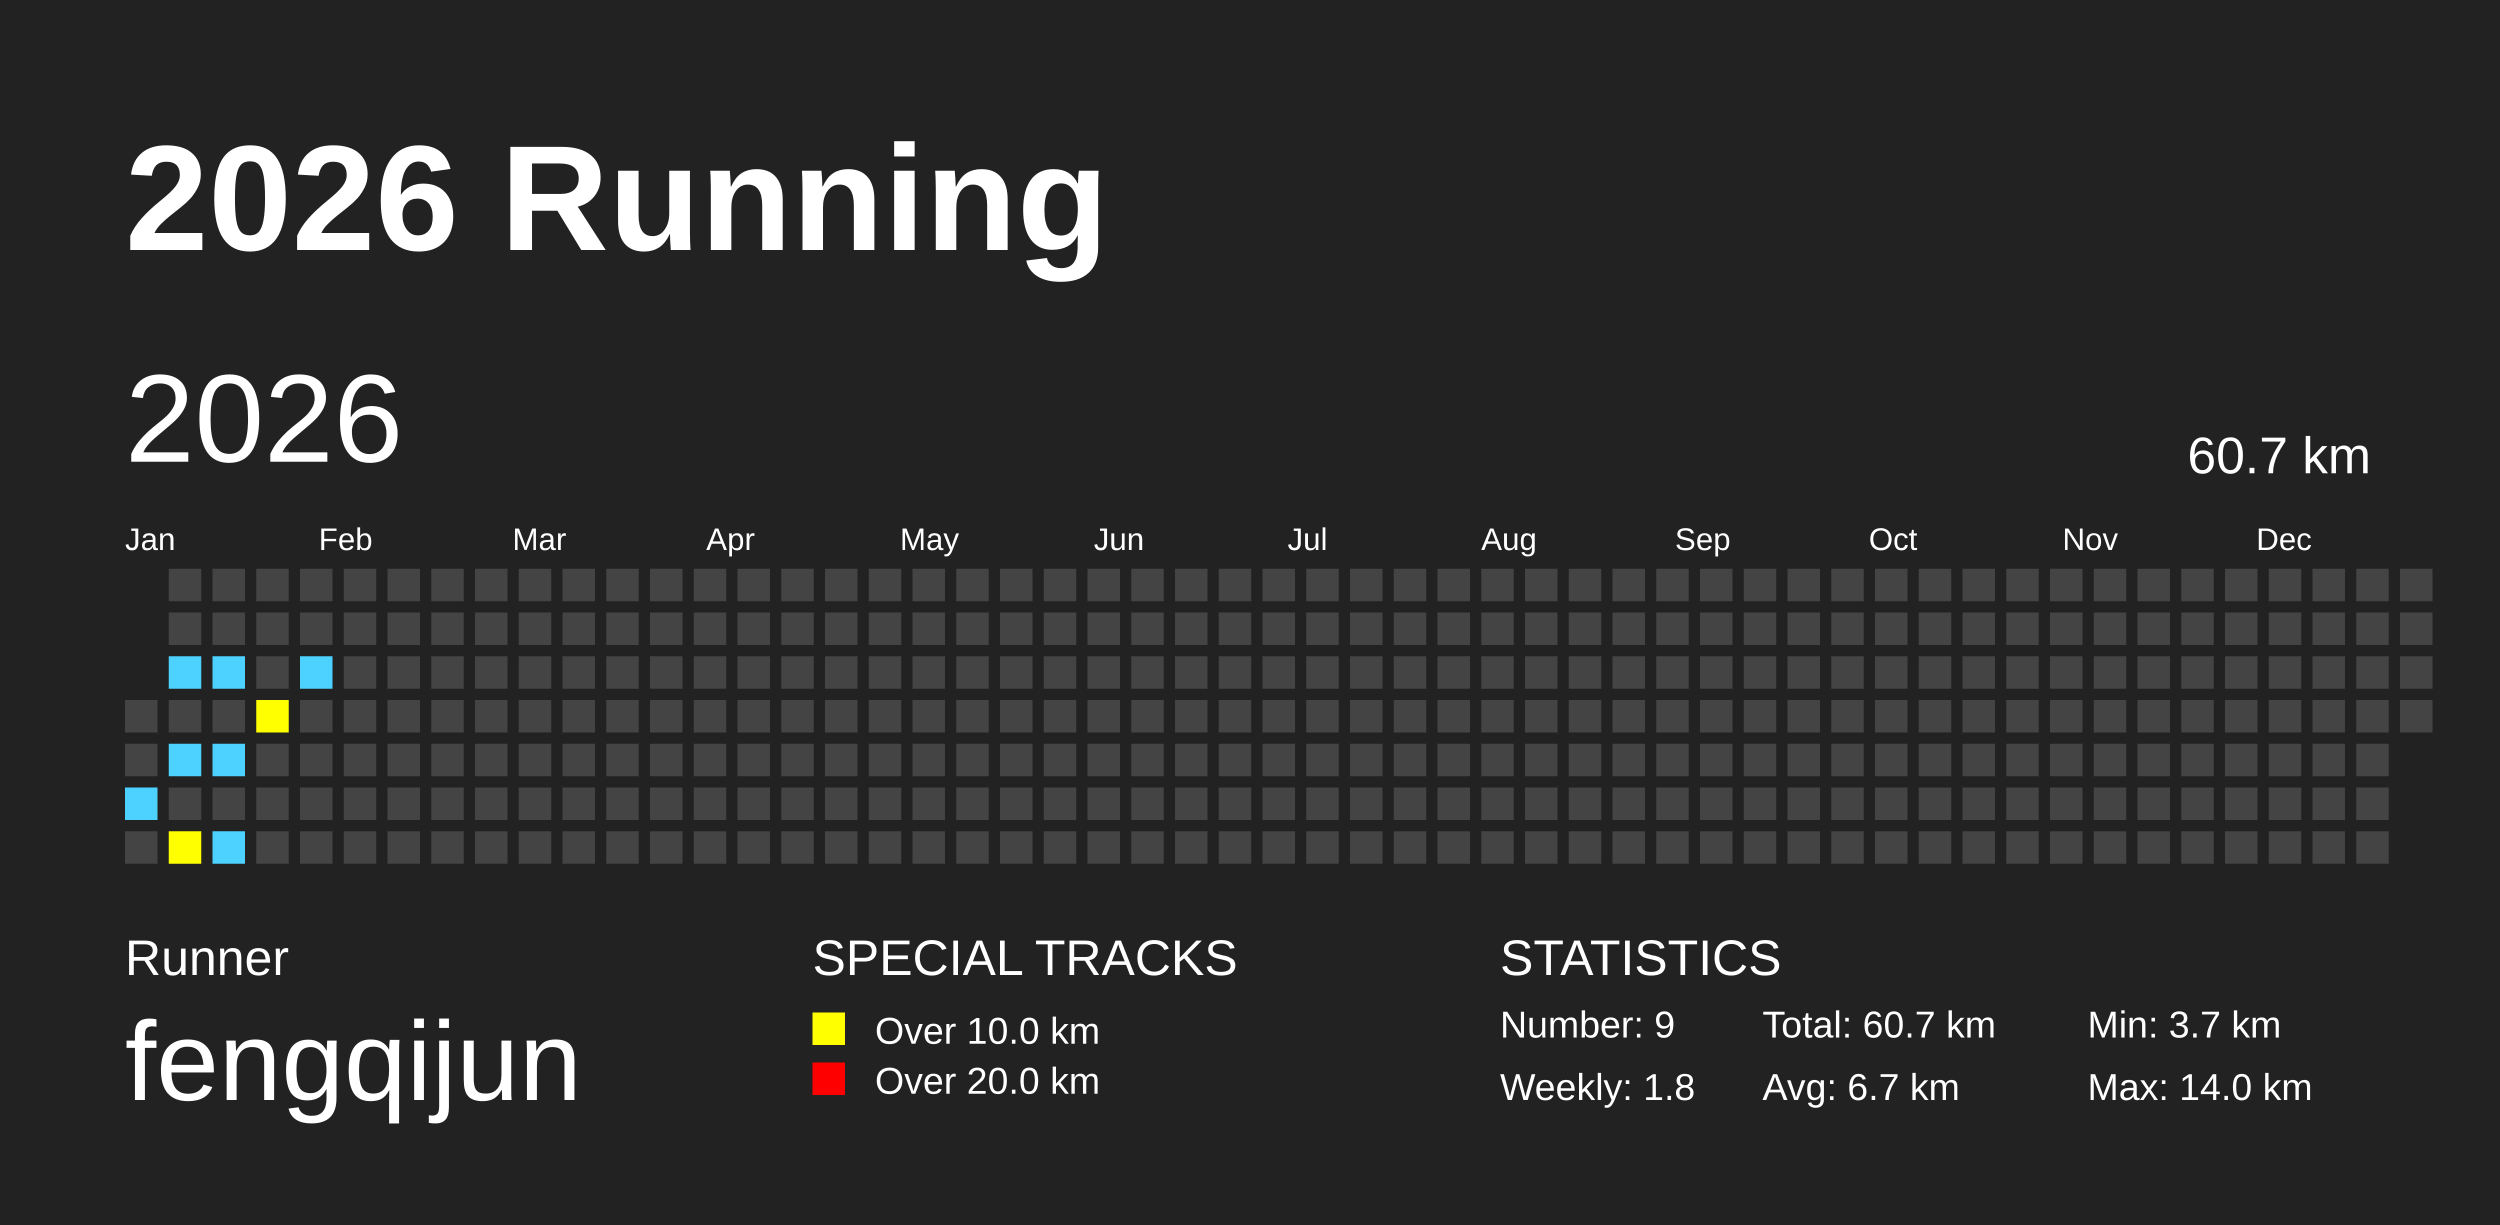
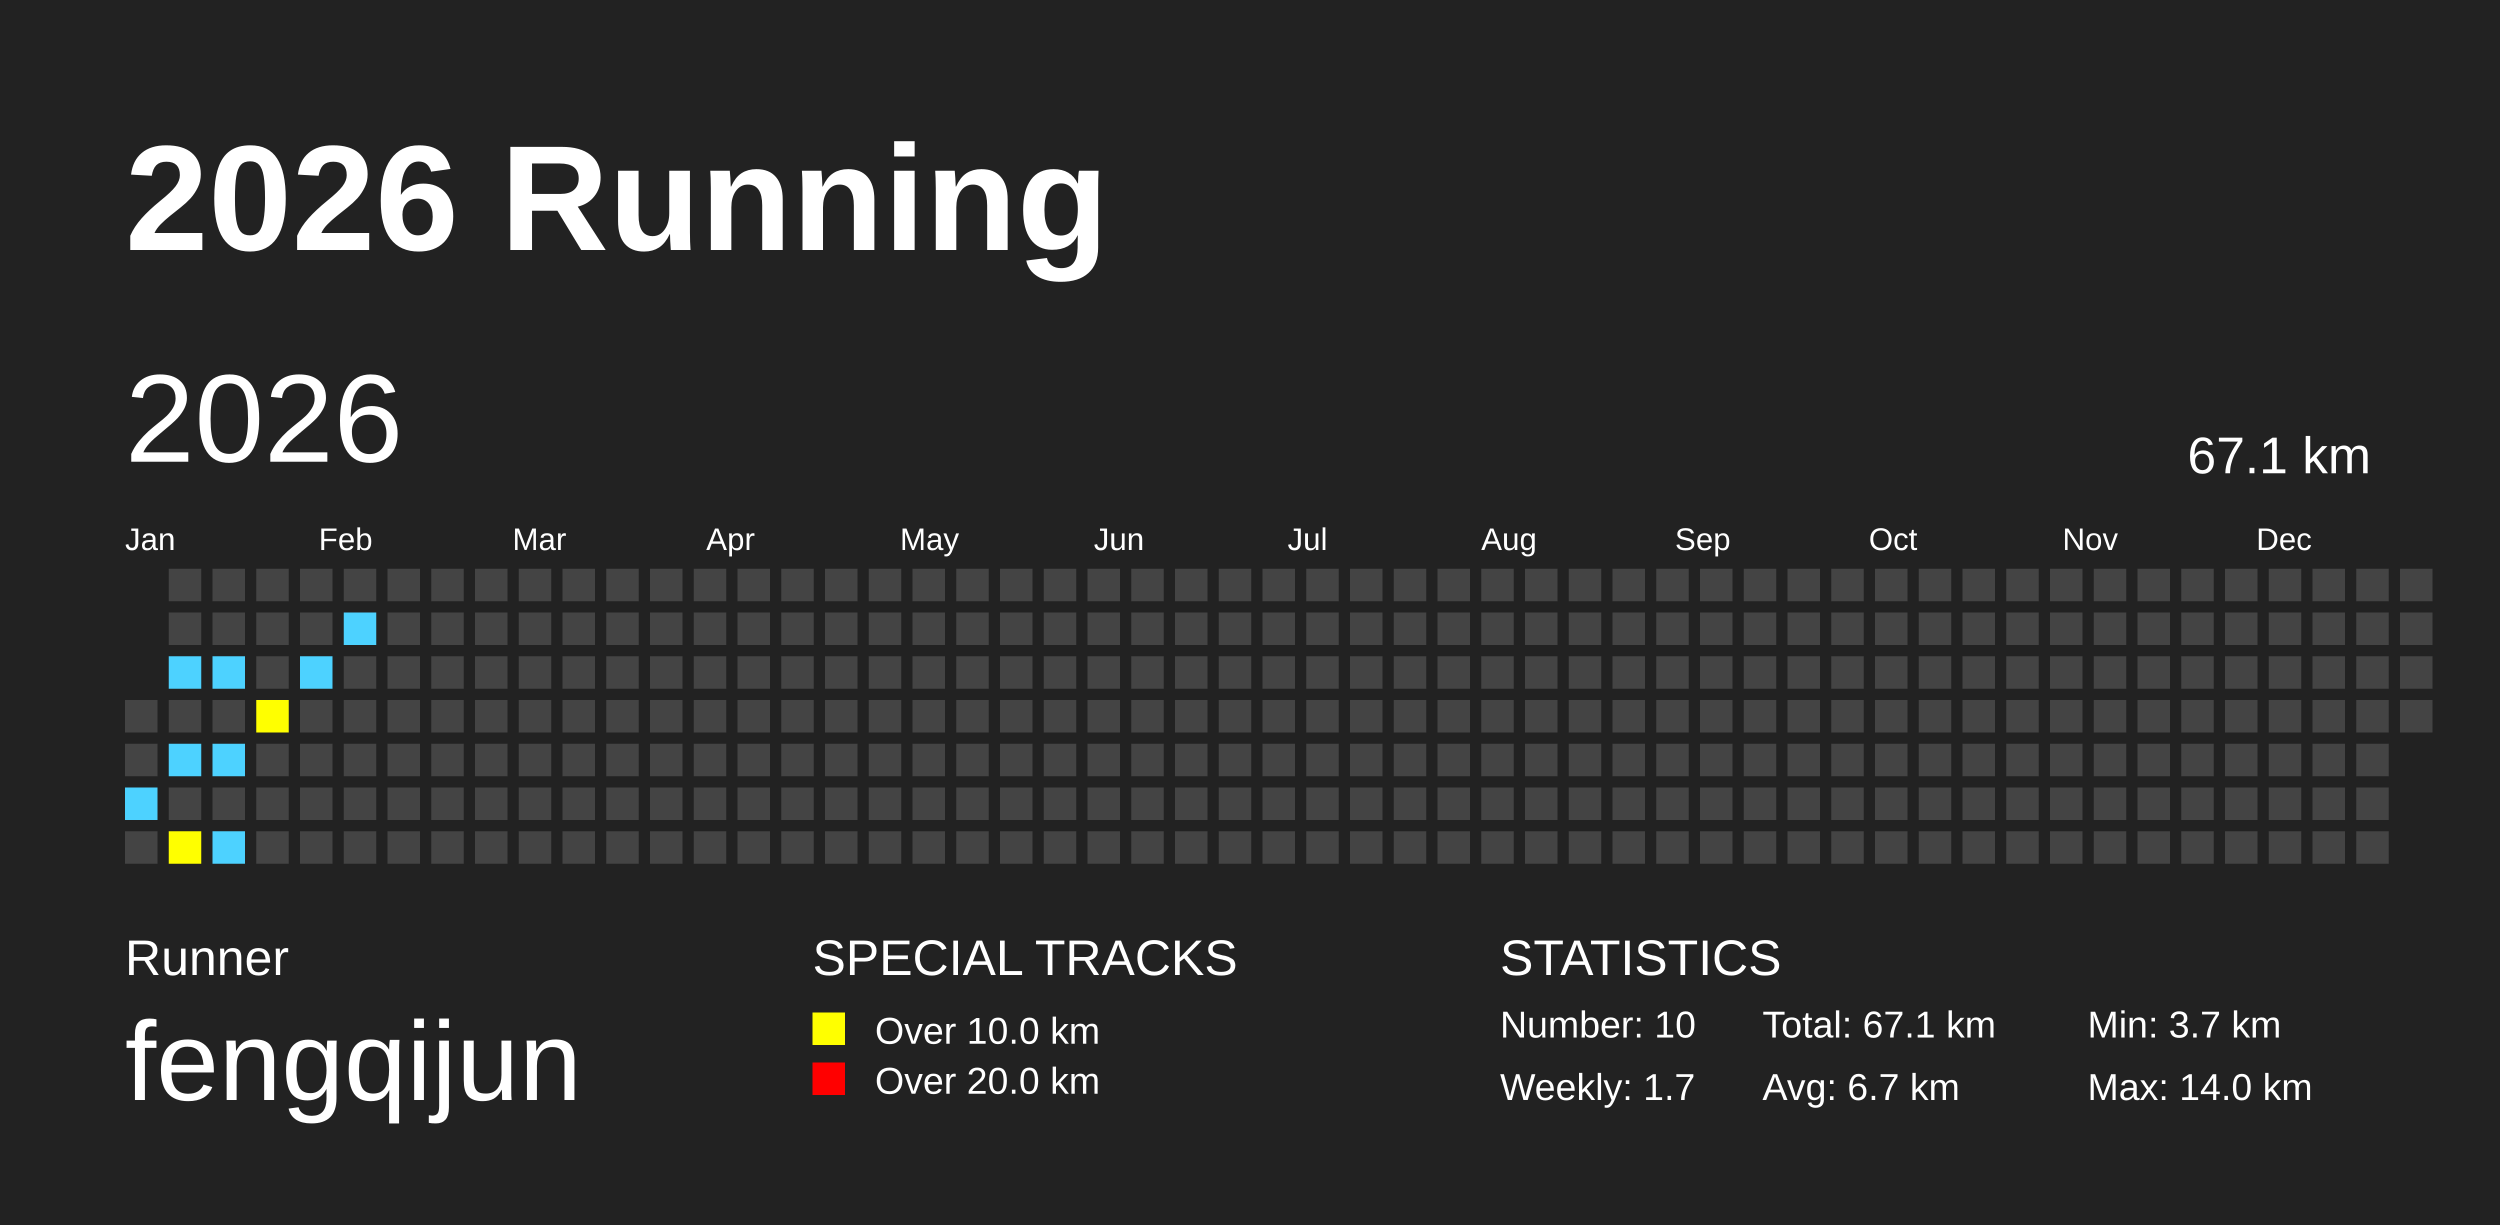
<svg xmlns="http://www.w3.org/2000/svg" baseProfile="full" height="98mm" version="1.1" viewBox="0,0,200,98" width="200mm">
  <defs />
  <rect fill="#222222" height="98" width="200" x="0" y="0" />
  <text fill="#FFFFFF" style="font-size:12px; font-family:Arial; font-weight:bold;" x="10" y="20">2026 Running</text>
  <text fill="#FFFFFF" style="font-size:4px; font-family:Arial" x="10" y="78">Runner</text>
  <text fill="#FFFFFF" style="font-size:9px; font-family:Arial" x="10" y="88">fengqijun</text>
  <text fill="#FFFFFF" style="font-size:4px; font-family:Arial" x="65" y="78">SPECIAL TRACKS</text>
  <rect fill="yellow" height="2.6" width="2.6" x="65" y="81" />
  <text fill="#FFFFFF" style="font-size:3px; font-family:Arial" x="70" y="83.5">Over 10.0 km</text>
  <rect fill="red" height="2.6" width="2.6" x="65" y="85" />
  <text fill="#FFFFFF" style="font-size:3px; font-family:Arial" x="70" y="87.5">Over 20.0 km</text>
  <text fill="#FFFFFF" style="font-size:4px; font-family:Arial" x="120" y="78">STATISTICS</text>
-   <text fill="#FFFFFF" style="font-size:3px; font-family:Arial" x="120" y="83">Number: 9</text>
-   <text fill="#FFFFFF" style="font-size:3px; font-family:Arial" x="120" y="88">Weekly: 1.8</text>
-   <text fill="#FFFFFF" style="font-size:3px; font-family:Arial" x="141" y="83">Total: 60.7 km</text>
+   <text fill="#FFFFFF" style="font-size:3px; font-family:Arial" x="120" y="83">Number: 10</text>
+   <text fill="#FFFFFF" style="font-size:3px; font-family:Arial" x="120" y="88">Weekly: 1.7</text>
+   <text fill="#FFFFFF" style="font-size:3px; font-family:Arial" x="141" y="83">Total: 67.1 km</text>
  <text fill="#FFFFFF" style="font-size:3px; font-family:Arial" x="141" y="88">Avg: 6.7 km</text>
  <text fill="#FFFFFF" style="font-size:3px; font-family:Arial" x="167" y="83">Min: 3.7 km</text>
  <text fill="#FFFFFF" style="font-size:3px; font-family:Arial" x="167" y="88">Max: 14.0 km</text>
  <text dominant-baseline="hanging" fill="#FFFFFF" style="font-size:10.0px; font-family:Arial;" x="10" y="30">2026</text>
-   <text dominant-baseline="hanging" fill="#FFFFFF" style="font-size:4.125px; font-family:Arial;" x="175" y="35">60.7 km</text>
+   <text dominant-baseline="hanging" fill="#FFFFFF" style="font-size:4.125px; font-family:Arial;" x="175" y="35">67.1 km</text>
  <text fill="#FFFFFF" style="font-size:2.5px; font-family:Arial" x="10.0" y="44">Jan</text>
  <text fill="#FFFFFF" style="font-size:2.5px; font-family:Arial" x="25.5" y="44">Feb</text>
  <text fill="#FFFFFF" style="font-size:2.5px; font-family:Arial" x="41.0" y="44">Mar</text>
  <text fill="#FFFFFF" style="font-size:2.5px; font-family:Arial" x="56.5" y="44">Apr</text>
  <text fill="#FFFFFF" style="font-size:2.5px; font-family:Arial" x="72.0" y="44">May</text>
  <text fill="#FFFFFF" style="font-size:2.5px; font-family:Arial" x="87.5" y="44">Jun</text>
  <text fill="#FFFFFF" style="font-size:2.5px; font-family:Arial" x="103.0" y="44">Jul</text>
  <text fill="#FFFFFF" style="font-size:2.5px; font-family:Arial" x="118.5" y="44">Aug</text>
  <text fill="#FFFFFF" style="font-size:2.5px; font-family:Arial" x="134.0" y="44">Sep</text>
  <text fill="#FFFFFF" style="font-size:2.5px; font-family:Arial" x="149.5" y="44">Oct</text>
  <text fill="#FFFFFF" style="font-size:2.5px; font-family:Arial" x="165.0" y="44">Nov</text>
  <text fill="#FFFFFF" style="font-size:2.5px; font-family:Arial" x="180.5" y="44">Dec</text>
  <rect fill="#444444" height="2.6" width="2.6" x="10.0" y="56.0" />
  <rect fill="#444444" height="2.6" width="2.6" x="10.0" y="59.5" />
  <rect fill="#4DD2FF" height="2.6" width="2.6" x="10.0" y="63.0" />
  <rect fill="#444444" height="2.6" width="2.6" x="10.0" y="66.5" />
  <rect fill="#444444" height="2.6" width="2.6" x="13.5" y="45.5" />
  <rect fill="#444444" height="2.6" width="2.6" x="13.5" y="49.0" />
  <rect fill="#4DD2FF" height="2.6" width="2.6" x="13.5" y="52.5" />
  <rect fill="#444444" height="2.6" width="2.6" x="13.5" y="56.0" />
  <rect fill="#4DD2FF" height="2.6" width="2.6" x="13.5" y="59.5" />
  <rect fill="#444444" height="2.6" width="2.6" x="13.5" y="63.0" />
  <rect fill="yellow" height="2.6" width="2.6" x="13.5" y="66.5" />
  <rect fill="#444444" height="2.6" width="2.6" x="17.0" y="45.5" />
  <rect fill="#444444" height="2.6" width="2.6" x="17.0" y="49.0" />
  <rect fill="#4DD2FF" height="2.6" width="2.6" x="17.0" y="52.5" />
  <rect fill="#444444" height="2.6" width="2.6" x="17.0" y="56.0" />
  <rect fill="#4DD2FF" height="2.6" width="2.6" x="17.0" y="59.5" />
  <rect fill="#444444" height="2.6" width="2.6" x="17.0" y="63.0" />
  <rect fill="#4DD2FF" height="2.6" width="2.6" x="17.0" y="66.5" />
  <rect fill="#444444" height="2.6" width="2.6" x="20.5" y="45.5" />
  <rect fill="#444444" height="2.6" width="2.6" x="20.5" y="49.0" />
  <rect fill="#444444" height="2.6" width="2.6" x="20.5" y="52.5" />
  <rect fill="yellow" height="2.6" width="2.6" x="20.5" y="56.0" />
  <rect fill="#444444" height="2.6" width="2.6" x="20.5" y="59.5" />
  <rect fill="#444444" height="2.6" width="2.6" x="20.5" y="63.0" />
  <rect fill="#444444" height="2.6" width="2.6" x="20.5" y="66.5" />
  <rect fill="#444444" height="2.6" width="2.6" x="24.0" y="45.5" />
  <rect fill="#444444" height="2.6" width="2.6" x="24.0" y="49.0" />
  <rect fill="#4DD2FF" height="2.6" width="2.6" x="24.0" y="52.5" />
  <rect fill="#444444" height="2.6" width="2.6" x="24.0" y="56.0" />
  <rect fill="#444444" height="2.6" width="2.6" x="24.0" y="59.5" />
  <rect fill="#444444" height="2.6" width="2.6" x="24.0" y="63.0" />
  <rect fill="#444444" height="2.6" width="2.6" x="24.0" y="66.5" />
  <rect fill="#444444" height="2.6" width="2.6" x="27.5" y="45.5" />
-   <rect fill="#444444" height="2.6" width="2.6" x="27.5" y="49.0" />
+   <rect fill="#4DD2FF" height="2.6" width="2.6" x="27.5" y="49.0" />
  <rect fill="#444444" height="2.6" width="2.6" x="27.5" y="52.5" />
  <rect fill="#444444" height="2.6" width="2.6" x="27.5" y="56.0" />
  <rect fill="#444444" height="2.6" width="2.6" x="27.5" y="59.5" />
  <rect fill="#444444" height="2.6" width="2.6" x="27.5" y="63.0" />
  <rect fill="#444444" height="2.6" width="2.6" x="27.5" y="66.5" />
  <rect fill="#444444" height="2.6" width="2.6" x="31.0" y="45.5" />
  <rect fill="#444444" height="2.6" width="2.6" x="31.0" y="49.0" />
  <rect fill="#444444" height="2.6" width="2.6" x="31.0" y="52.5" />
  <rect fill="#444444" height="2.6" width="2.6" x="31.0" y="56.0" />
  <rect fill="#444444" height="2.6" width="2.6" x="31.0" y="59.5" />
  <rect fill="#444444" height="2.6" width="2.6" x="31.0" y="63.0" />
  <rect fill="#444444" height="2.6" width="2.6" x="31.0" y="66.5" />
  <rect fill="#444444" height="2.6" width="2.6" x="34.5" y="45.5" />
  <rect fill="#444444" height="2.6" width="2.6" x="34.5" y="49.0" />
  <rect fill="#444444" height="2.6" width="2.6" x="34.5" y="52.5" />
  <rect fill="#444444" height="2.6" width="2.6" x="34.5" y="56.0" />
  <rect fill="#444444" height="2.6" width="2.6" x="34.5" y="59.5" />
  <rect fill="#444444" height="2.6" width="2.6" x="34.5" y="63.0" />
  <rect fill="#444444" height="2.6" width="2.6" x="34.5" y="66.5" />
  <rect fill="#444444" height="2.6" width="2.6" x="38.0" y="45.5" />
  <rect fill="#444444" height="2.6" width="2.6" x="38.0" y="49.0" />
  <rect fill="#444444" height="2.6" width="2.6" x="38.0" y="52.5" />
  <rect fill="#444444" height="2.6" width="2.6" x="38.0" y="56.0" />
  <rect fill="#444444" height="2.6" width="2.6" x="38.0" y="59.5" />
  <rect fill="#444444" height="2.6" width="2.6" x="38.0" y="63.0" />
  <rect fill="#444444" height="2.6" width="2.6" x="38.0" y="66.5" />
  <rect fill="#444444" height="2.6" width="2.6" x="41.5" y="45.5" />
  <rect fill="#444444" height="2.6" width="2.6" x="41.5" y="49.0" />
  <rect fill="#444444" height="2.6" width="2.6" x="41.5" y="52.5" />
  <rect fill="#444444" height="2.6" width="2.6" x="41.5" y="56.0" />
  <rect fill="#444444" height="2.6" width="2.6" x="41.5" y="59.5" />
  <rect fill="#444444" height="2.6" width="2.6" x="41.5" y="63.0" />
  <rect fill="#444444" height="2.6" width="2.6" x="41.5" y="66.5" />
  <rect fill="#444444" height="2.6" width="2.6" x="45.0" y="45.5" />
  <rect fill="#444444" height="2.6" width="2.6" x="45.0" y="49.0" />
  <rect fill="#444444" height="2.6" width="2.6" x="45.0" y="52.5" />
  <rect fill="#444444" height="2.6" width="2.6" x="45.0" y="56.0" />
  <rect fill="#444444" height="2.6" width="2.6" x="45.0" y="59.5" />
  <rect fill="#444444" height="2.6" width="2.6" x="45.0" y="63.0" />
  <rect fill="#444444" height="2.6" width="2.6" x="45.0" y="66.5" />
  <rect fill="#444444" height="2.6" width="2.6" x="48.5" y="45.5" />
  <rect fill="#444444" height="2.6" width="2.6" x="48.5" y="49.0" />
  <rect fill="#444444" height="2.6" width="2.6" x="48.5" y="52.5" />
  <rect fill="#444444" height="2.6" width="2.6" x="48.5" y="56.0" />
  <rect fill="#444444" height="2.6" width="2.6" x="48.5" y="59.5" />
  <rect fill="#444444" height="2.6" width="2.6" x="48.5" y="63.0" />
  <rect fill="#444444" height="2.6" width="2.6" x="48.5" y="66.5" />
  <rect fill="#444444" height="2.6" width="2.6" x="52.0" y="45.5" />
  <rect fill="#444444" height="2.6" width="2.6" x="52.0" y="49.0" />
  <rect fill="#444444" height="2.6" width="2.6" x="52.0" y="52.5" />
  <rect fill="#444444" height="2.6" width="2.6" x="52.0" y="56.0" />
  <rect fill="#444444" height="2.6" width="2.6" x="52.0" y="59.5" />
  <rect fill="#444444" height="2.6" width="2.6" x="52.0" y="63.0" />
  <rect fill="#444444" height="2.6" width="2.6" x="52.0" y="66.5" />
  <rect fill="#444444" height="2.6" width="2.6" x="55.5" y="45.5" />
  <rect fill="#444444" height="2.6" width="2.6" x="55.5" y="49.0" />
  <rect fill="#444444" height="2.6" width="2.6" x="55.5" y="52.5" />
  <rect fill="#444444" height="2.6" width="2.6" x="55.5" y="56.0" />
  <rect fill="#444444" height="2.6" width="2.6" x="55.5" y="59.5" />
  <rect fill="#444444" height="2.6" width="2.6" x="55.5" y="63.0" />
  <rect fill="#444444" height="2.6" width="2.6" x="55.5" y="66.5" />
  <rect fill="#444444" height="2.6" width="2.6" x="59.0" y="45.5" />
  <rect fill="#444444" height="2.6" width="2.6" x="59.0" y="49.0" />
  <rect fill="#444444" height="2.6" width="2.6" x="59.0" y="52.5" />
  <rect fill="#444444" height="2.6" width="2.6" x="59.0" y="56.0" />
  <rect fill="#444444" height="2.6" width="2.6" x="59.0" y="59.5" />
  <rect fill="#444444" height="2.6" width="2.6" x="59.0" y="63.0" />
  <rect fill="#444444" height="2.6" width="2.6" x="59.0" y="66.5" />
  <rect fill="#444444" height="2.6" width="2.6" x="62.5" y="45.5" />
  <rect fill="#444444" height="2.6" width="2.6" x="62.5" y="49.0" />
  <rect fill="#444444" height="2.6" width="2.6" x="62.5" y="52.5" />
  <rect fill="#444444" height="2.6" width="2.6" x="62.5" y="56.0" />
  <rect fill="#444444" height="2.6" width="2.6" x="62.5" y="59.5" />
  <rect fill="#444444" height="2.6" width="2.6" x="62.5" y="63.0" />
  <rect fill="#444444" height="2.6" width="2.6" x="62.5" y="66.5" />
  <rect fill="#444444" height="2.6" width="2.6" x="66.0" y="45.5" />
  <rect fill="#444444" height="2.6" width="2.6" x="66.0" y="49.0" />
  <rect fill="#444444" height="2.6" width="2.6" x="66.0" y="52.5" />
  <rect fill="#444444" height="2.6" width="2.6" x="66.0" y="56.0" />
  <rect fill="#444444" height="2.6" width="2.6" x="66.0" y="59.5" />
  <rect fill="#444444" height="2.6" width="2.6" x="66.0" y="63.0" />
  <rect fill="#444444" height="2.6" width="2.6" x="66.0" y="66.5" />
  <rect fill="#444444" height="2.6" width="2.6" x="69.5" y="45.5" />
  <rect fill="#444444" height="2.6" width="2.6" x="69.5" y="49.0" />
  <rect fill="#444444" height="2.6" width="2.6" x="69.5" y="52.5" />
  <rect fill="#444444" height="2.6" width="2.6" x="69.5" y="56.0" />
  <rect fill="#444444" height="2.6" width="2.6" x="69.5" y="59.5" />
  <rect fill="#444444" height="2.6" width="2.6" x="69.5" y="63.0" />
  <rect fill="#444444" height="2.6" width="2.6" x="69.5" y="66.5" />
  <rect fill="#444444" height="2.6" width="2.6" x="73.0" y="45.5" />
  <rect fill="#444444" height="2.6" width="2.6" x="73.0" y="49.0" />
  <rect fill="#444444" height="2.6" width="2.6" x="73.0" y="52.5" />
  <rect fill="#444444" height="2.6" width="2.6" x="73.0" y="56.0" />
  <rect fill="#444444" height="2.6" width="2.6" x="73.0" y="59.5" />
  <rect fill="#444444" height="2.6" width="2.6" x="73.0" y="63.0" />
  <rect fill="#444444" height="2.6" width="2.6" x="73.0" y="66.5" />
  <rect fill="#444444" height="2.6" width="2.6" x="76.5" y="45.5" />
  <rect fill="#444444" height="2.6" width="2.6" x="76.5" y="49.0" />
  <rect fill="#444444" height="2.6" width="2.6" x="76.5" y="52.5" />
  <rect fill="#444444" height="2.6" width="2.6" x="76.5" y="56.0" />
  <rect fill="#444444" height="2.6" width="2.6" x="76.5" y="59.5" />
  <rect fill="#444444" height="2.6" width="2.6" x="76.5" y="63.0" />
  <rect fill="#444444" height="2.6" width="2.6" x="76.5" y="66.5" />
  <rect fill="#444444" height="2.6" width="2.6" x="80.0" y="45.5" />
  <rect fill="#444444" height="2.6" width="2.6" x="80.0" y="49.0" />
  <rect fill="#444444" height="2.6" width="2.6" x="80.0" y="52.5" />
  <rect fill="#444444" height="2.6" width="2.6" x="80.0" y="56.0" />
  <rect fill="#444444" height="2.6" width="2.6" x="80.0" y="59.5" />
  <rect fill="#444444" height="2.6" width="2.6" x="80.0" y="63.0" />
  <rect fill="#444444" height="2.6" width="2.6" x="80.0" y="66.5" />
  <rect fill="#444444" height="2.6" width="2.6" x="83.5" y="45.5" />
  <rect fill="#444444" height="2.6" width="2.6" x="83.5" y="49.0" />
  <rect fill="#444444" height="2.6" width="2.6" x="83.5" y="52.5" />
  <rect fill="#444444" height="2.6" width="2.6" x="83.5" y="56.0" />
  <rect fill="#444444" height="2.6" width="2.6" x="83.5" y="59.5" />
  <rect fill="#444444" height="2.6" width="2.6" x="83.5" y="63.0" />
  <rect fill="#444444" height="2.6" width="2.6" x="83.5" y="66.5" />
  <rect fill="#444444" height="2.6" width="2.6" x="87.0" y="45.5" />
  <rect fill="#444444" height="2.6" width="2.6" x="87.0" y="49.0" />
  <rect fill="#444444" height="2.6" width="2.6" x="87.0" y="52.5" />
  <rect fill="#444444" height="2.6" width="2.6" x="87.0" y="56.0" />
  <rect fill="#444444" height="2.6" width="2.6" x="87.0" y="59.5" />
  <rect fill="#444444" height="2.6" width="2.6" x="87.0" y="63.0" />
  <rect fill="#444444" height="2.6" width="2.6" x="87.0" y="66.5" />
  <rect fill="#444444" height="2.6" width="2.6" x="90.5" y="45.5" />
  <rect fill="#444444" height="2.6" width="2.6" x="90.5" y="49.0" />
  <rect fill="#444444" height="2.6" width="2.6" x="90.5" y="52.5" />
  <rect fill="#444444" height="2.6" width="2.6" x="90.5" y="56.0" />
  <rect fill="#444444" height="2.6" width="2.6" x="90.5" y="59.5" />
  <rect fill="#444444" height="2.6" width="2.6" x="90.5" y="63.0" />
  <rect fill="#444444" height="2.6" width="2.6" x="90.5" y="66.5" />
  <rect fill="#444444" height="2.6" width="2.6" x="94.0" y="45.5" />
  <rect fill="#444444" height="2.6" width="2.6" x="94.0" y="49.0" />
  <rect fill="#444444" height="2.6" width="2.6" x="94.0" y="52.5" />
  <rect fill="#444444" height="2.6" width="2.6" x="94.0" y="56.0" />
  <rect fill="#444444" height="2.6" width="2.6" x="94.0" y="59.5" />
  <rect fill="#444444" height="2.6" width="2.6" x="94.0" y="63.0" />
  <rect fill="#444444" height="2.6" width="2.6" x="94.0" y="66.5" />
  <rect fill="#444444" height="2.6" width="2.6" x="97.5" y="45.5" />
  <rect fill="#444444" height="2.6" width="2.6" x="97.5" y="49.0" />
  <rect fill="#444444" height="2.6" width="2.6" x="97.5" y="52.5" />
  <rect fill="#444444" height="2.6" width="2.6" x="97.5" y="56.0" />
  <rect fill="#444444" height="2.6" width="2.6" x="97.5" y="59.5" />
  <rect fill="#444444" height="2.6" width="2.6" x="97.5" y="63.0" />
  <rect fill="#444444" height="2.6" width="2.6" x="97.5" y="66.5" />
  <rect fill="#444444" height="2.6" width="2.6" x="101.0" y="45.5" />
  <rect fill="#444444" height="2.6" width="2.6" x="101.0" y="49.0" />
  <rect fill="#444444" height="2.6" width="2.6" x="101.0" y="52.5" />
  <rect fill="#444444" height="2.6" width="2.6" x="101.0" y="56.0" />
  <rect fill="#444444" height="2.6" width="2.6" x="101.0" y="59.5" />
  <rect fill="#444444" height="2.6" width="2.6" x="101.0" y="63.0" />
  <rect fill="#444444" height="2.6" width="2.6" x="101.0" y="66.5" />
  <rect fill="#444444" height="2.6" width="2.6" x="104.5" y="45.5" />
  <rect fill="#444444" height="2.6" width="2.6" x="104.5" y="49.0" />
  <rect fill="#444444" height="2.6" width="2.6" x="104.5" y="52.5" />
  <rect fill="#444444" height="2.6" width="2.6" x="104.5" y="56.0" />
  <rect fill="#444444" height="2.6" width="2.6" x="104.5" y="59.5" />
  <rect fill="#444444" height="2.6" width="2.6" x="104.5" y="63.0" />
  <rect fill="#444444" height="2.6" width="2.6" x="104.5" y="66.5" />
  <rect fill="#444444" height="2.6" width="2.6" x="108.0" y="45.5" />
  <rect fill="#444444" height="2.6" width="2.6" x="108.0" y="49.0" />
  <rect fill="#444444" height="2.6" width="2.6" x="108.0" y="52.5" />
  <rect fill="#444444" height="2.6" width="2.6" x="108.0" y="56.0" />
  <rect fill="#444444" height="2.6" width="2.6" x="108.0" y="59.5" />
  <rect fill="#444444" height="2.6" width="2.6" x="108.0" y="63.0" />
  <rect fill="#444444" height="2.6" width="2.6" x="108.0" y="66.5" />
  <rect fill="#444444" height="2.6" width="2.6" x="111.5" y="45.5" />
  <rect fill="#444444" height="2.6" width="2.6" x="111.5" y="49.0" />
  <rect fill="#444444" height="2.6" width="2.6" x="111.5" y="52.5" />
  <rect fill="#444444" height="2.6" width="2.6" x="111.5" y="56.0" />
  <rect fill="#444444" height="2.6" width="2.6" x="111.5" y="59.5" />
  <rect fill="#444444" height="2.6" width="2.6" x="111.5" y="63.0" />
  <rect fill="#444444" height="2.6" width="2.6" x="111.5" y="66.5" />
  <rect fill="#444444" height="2.6" width="2.6" x="115.0" y="45.5" />
  <rect fill="#444444" height="2.6" width="2.6" x="115.0" y="49.0" />
  <rect fill="#444444" height="2.6" width="2.6" x="115.0" y="52.5" />
  <rect fill="#444444" height="2.6" width="2.6" x="115.0" y="56.0" />
  <rect fill="#444444" height="2.6" width="2.6" x="115.0" y="59.5" />
  <rect fill="#444444" height="2.6" width="2.6" x="115.0" y="63.0" />
  <rect fill="#444444" height="2.6" width="2.6" x="115.0" y="66.5" />
  <rect fill="#444444" height="2.6" width="2.6" x="118.5" y="45.5" />
  <rect fill="#444444" height="2.6" width="2.6" x="118.5" y="49.0" />
  <rect fill="#444444" height="2.6" width="2.6" x="118.5" y="52.5" />
  <rect fill="#444444" height="2.6" width="2.6" x="118.5" y="56.0" />
  <rect fill="#444444" height="2.6" width="2.6" x="118.5" y="59.5" />
  <rect fill="#444444" height="2.6" width="2.6" x="118.5" y="63.0" />
  <rect fill="#444444" height="2.6" width="2.6" x="118.5" y="66.5" />
  <rect fill="#444444" height="2.6" width="2.6" x="122.0" y="45.5" />
  <rect fill="#444444" height="2.6" width="2.6" x="122.0" y="49.0" />
  <rect fill="#444444" height="2.6" width="2.6" x="122.0" y="52.5" />
  <rect fill="#444444" height="2.6" width="2.6" x="122.0" y="56.0" />
  <rect fill="#444444" height="2.6" width="2.6" x="122.0" y="59.5" />
  <rect fill="#444444" height="2.6" width="2.6" x="122.0" y="63.0" />
  <rect fill="#444444" height="2.6" width="2.6" x="122.0" y="66.5" />
  <rect fill="#444444" height="2.6" width="2.6" x="125.5" y="45.5" />
  <rect fill="#444444" height="2.6" width="2.6" x="125.5" y="49.0" />
  <rect fill="#444444" height="2.6" width="2.6" x="125.5" y="52.5" />
  <rect fill="#444444" height="2.6" width="2.6" x="125.5" y="56.0" />
  <rect fill="#444444" height="2.6" width="2.6" x="125.5" y="59.5" />
  <rect fill="#444444" height="2.6" width="2.6" x="125.5" y="63.0" />
  <rect fill="#444444" height="2.6" width="2.6" x="125.5" y="66.5" />
  <rect fill="#444444" height="2.6" width="2.6" x="129.0" y="45.5" />
  <rect fill="#444444" height="2.6" width="2.6" x="129.0" y="49.0" />
  <rect fill="#444444" height="2.6" width="2.6" x="129.0" y="52.5" />
  <rect fill="#444444" height="2.6" width="2.6" x="129.0" y="56.0" />
  <rect fill="#444444" height="2.6" width="2.6" x="129.0" y="59.5" />
  <rect fill="#444444" height="2.6" width="2.6" x="129.0" y="63.0" />
  <rect fill="#444444" height="2.6" width="2.6" x="129.0" y="66.5" />
  <rect fill="#444444" height="2.6" width="2.6" x="132.5" y="45.5" />
  <rect fill="#444444" height="2.6" width="2.6" x="132.5" y="49.0" />
  <rect fill="#444444" height="2.6" width="2.6" x="132.5" y="52.5" />
  <rect fill="#444444" height="2.6" width="2.6" x="132.5" y="56.0" />
  <rect fill="#444444" height="2.6" width="2.6" x="132.5" y="59.5" />
  <rect fill="#444444" height="2.6" width="2.6" x="132.5" y="63.0" />
  <rect fill="#444444" height="2.6" width="2.6" x="132.5" y="66.5" />
  <rect fill="#444444" height="2.6" width="2.6" x="136.0" y="45.5" />
  <rect fill="#444444" height="2.6" width="2.6" x="136.0" y="49.0" />
  <rect fill="#444444" height="2.6" width="2.6" x="136.0" y="52.5" />
  <rect fill="#444444" height="2.6" width="2.6" x="136.0" y="56.0" />
  <rect fill="#444444" height="2.6" width="2.6" x="136.0" y="59.5" />
  <rect fill="#444444" height="2.6" width="2.6" x="136.0" y="63.0" />
  <rect fill="#444444" height="2.6" width="2.6" x="136.0" y="66.5" />
  <rect fill="#444444" height="2.6" width="2.6" x="139.5" y="45.5" />
  <rect fill="#444444" height="2.6" width="2.6" x="139.5" y="49.0" />
  <rect fill="#444444" height="2.6" width="2.6" x="139.5" y="52.5" />
  <rect fill="#444444" height="2.6" width="2.6" x="139.5" y="56.0" />
  <rect fill="#444444" height="2.6" width="2.6" x="139.5" y="59.5" />
  <rect fill="#444444" height="2.6" width="2.6" x="139.5" y="63.0" />
  <rect fill="#444444" height="2.6" width="2.6" x="139.5" y="66.5" />
  <rect fill="#444444" height="2.6" width="2.6" x="143.0" y="45.5" />
  <rect fill="#444444" height="2.6" width="2.6" x="143.0" y="49.0" />
  <rect fill="#444444" height="2.6" width="2.6" x="143.0" y="52.5" />
  <rect fill="#444444" height="2.6" width="2.6" x="143.0" y="56.0" />
  <rect fill="#444444" height="2.6" width="2.6" x="143.0" y="59.5" />
  <rect fill="#444444" height="2.6" width="2.6" x="143.0" y="63.0" />
  <rect fill="#444444" height="2.6" width="2.6" x="143.0" y="66.5" />
  <rect fill="#444444" height="2.6" width="2.6" x="146.5" y="45.5" />
  <rect fill="#444444" height="2.6" width="2.6" x="146.5" y="49.0" />
  <rect fill="#444444" height="2.6" width="2.6" x="146.5" y="52.5" />
  <rect fill="#444444" height="2.6" width="2.6" x="146.5" y="56.0" />
  <rect fill="#444444" height="2.6" width="2.6" x="146.5" y="59.5" />
  <rect fill="#444444" height="2.6" width="2.6" x="146.5" y="63.0" />
  <rect fill="#444444" height="2.6" width="2.6" x="146.5" y="66.5" />
  <rect fill="#444444" height="2.6" width="2.6" x="150.0" y="45.5" />
  <rect fill="#444444" height="2.6" width="2.6" x="150.0" y="49.0" />
  <rect fill="#444444" height="2.6" width="2.6" x="150.0" y="52.5" />
  <rect fill="#444444" height="2.6" width="2.6" x="150.0" y="56.0" />
  <rect fill="#444444" height="2.6" width="2.6" x="150.0" y="59.5" />
  <rect fill="#444444" height="2.6" width="2.6" x="150.0" y="63.0" />
  <rect fill="#444444" height="2.6" width="2.6" x="150.0" y="66.5" />
  <rect fill="#444444" height="2.6" width="2.6" x="153.5" y="45.5" />
  <rect fill="#444444" height="2.6" width="2.6" x="153.5" y="49.0" />
  <rect fill="#444444" height="2.6" width="2.6" x="153.5" y="52.5" />
  <rect fill="#444444" height="2.6" width="2.6" x="153.5" y="56.0" />
  <rect fill="#444444" height="2.6" width="2.6" x="153.5" y="59.5" />
  <rect fill="#444444" height="2.6" width="2.6" x="153.5" y="63.0" />
  <rect fill="#444444" height="2.6" width="2.6" x="153.5" y="66.5" />
  <rect fill="#444444" height="2.6" width="2.6" x="157.0" y="45.5" />
  <rect fill="#444444" height="2.6" width="2.6" x="157.0" y="49.0" />
  <rect fill="#444444" height="2.6" width="2.6" x="157.0" y="52.5" />
  <rect fill="#444444" height="2.6" width="2.6" x="157.0" y="56.0" />
  <rect fill="#444444" height="2.6" width="2.6" x="157.0" y="59.5" />
  <rect fill="#444444" height="2.6" width="2.6" x="157.0" y="63.0" />
  <rect fill="#444444" height="2.6" width="2.6" x="157.0" y="66.5" />
  <rect fill="#444444" height="2.6" width="2.6" x="160.5" y="45.5" />
  <rect fill="#444444" height="2.6" width="2.6" x="160.5" y="49.0" />
  <rect fill="#444444" height="2.6" width="2.6" x="160.5" y="52.5" />
  <rect fill="#444444" height="2.6" width="2.6" x="160.5" y="56.0" />
  <rect fill="#444444" height="2.6" width="2.6" x="160.5" y="59.5" />
  <rect fill="#444444" height="2.6" width="2.6" x="160.5" y="63.0" />
  <rect fill="#444444" height="2.6" width="2.6" x="160.5" y="66.5" />
  <rect fill="#444444" height="2.6" width="2.6" x="164.0" y="45.5" />
  <rect fill="#444444" height="2.6" width="2.6" x="164.0" y="49.0" />
  <rect fill="#444444" height="2.6" width="2.6" x="164.0" y="52.5" />
  <rect fill="#444444" height="2.6" width="2.6" x="164.0" y="56.0" />
  <rect fill="#444444" height="2.6" width="2.6" x="164.0" y="59.5" />
  <rect fill="#444444" height="2.6" width="2.6" x="164.0" y="63.0" />
  <rect fill="#444444" height="2.6" width="2.6" x="164.0" y="66.5" />
  <rect fill="#444444" height="2.6" width="2.6" x="167.5" y="45.5" />
  <rect fill="#444444" height="2.6" width="2.6" x="167.5" y="49.0" />
  <rect fill="#444444" height="2.6" width="2.6" x="167.5" y="52.5" />
  <rect fill="#444444" height="2.6" width="2.6" x="167.5" y="56.0" />
  <rect fill="#444444" height="2.6" width="2.6" x="167.5" y="59.5" />
  <rect fill="#444444" height="2.6" width="2.6" x="167.5" y="63.0" />
  <rect fill="#444444" height="2.6" width="2.6" x="167.5" y="66.5" />
  <rect fill="#444444" height="2.6" width="2.6" x="171.0" y="45.5" />
  <rect fill="#444444" height="2.6" width="2.6" x="171.0" y="49.0" />
  <rect fill="#444444" height="2.6" width="2.6" x="171.0" y="52.5" />
  <rect fill="#444444" height="2.6" width="2.6" x="171.0" y="56.0" />
  <rect fill="#444444" height="2.6" width="2.6" x="171.0" y="59.5" />
  <rect fill="#444444" height="2.6" width="2.6" x="171.0" y="63.0" />
  <rect fill="#444444" height="2.6" width="2.6" x="171.0" y="66.5" />
  <rect fill="#444444" height="2.6" width="2.6" x="174.5" y="45.5" />
  <rect fill="#444444" height="2.6" width="2.6" x="174.5" y="49.0" />
  <rect fill="#444444" height="2.6" width="2.6" x="174.5" y="52.5" />
  <rect fill="#444444" height="2.6" width="2.6" x="174.5" y="56.0" />
  <rect fill="#444444" height="2.6" width="2.6" x="174.5" y="59.5" />
  <rect fill="#444444" height="2.6" width="2.6" x="174.5" y="63.0" />
  <rect fill="#444444" height="2.6" width="2.6" x="174.5" y="66.5" />
  <rect fill="#444444" height="2.6" width="2.6" x="178.0" y="45.5" />
  <rect fill="#444444" height="2.6" width="2.6" x="178.0" y="49.0" />
  <rect fill="#444444" height="2.6" width="2.6" x="178.0" y="52.5" />
  <rect fill="#444444" height="2.6" width="2.6" x="178.0" y="56.0" />
  <rect fill="#444444" height="2.6" width="2.6" x="178.0" y="59.5" />
  <rect fill="#444444" height="2.6" width="2.6" x="178.0" y="63.0" />
  <rect fill="#444444" height="2.6" width="2.6" x="178.0" y="66.5" />
  <rect fill="#444444" height="2.6" width="2.6" x="181.5" y="45.5" />
  <rect fill="#444444" height="2.6" width="2.6" x="181.5" y="49.0" />
  <rect fill="#444444" height="2.6" width="2.6" x="181.5" y="52.5" />
  <rect fill="#444444" height="2.6" width="2.6" x="181.5" y="56.0" />
  <rect fill="#444444" height="2.6" width="2.6" x="181.5" y="59.5" />
  <rect fill="#444444" height="2.6" width="2.6" x="181.5" y="63.0" />
  <rect fill="#444444" height="2.6" width="2.6" x="181.5" y="66.5" />
  <rect fill="#444444" height="2.6" width="2.6" x="185.0" y="45.5" />
  <rect fill="#444444" height="2.6" width="2.6" x="185.0" y="49.0" />
  <rect fill="#444444" height="2.6" width="2.6" x="185.0" y="52.5" />
  <rect fill="#444444" height="2.6" width="2.6" x="185.0" y="56.0" />
  <rect fill="#444444" height="2.6" width="2.6" x="185.0" y="59.5" />
  <rect fill="#444444" height="2.6" width="2.6" x="185.0" y="63.0" />
  <rect fill="#444444" height="2.6" width="2.6" x="185.0" y="66.5" />
  <rect fill="#444444" height="2.6" width="2.6" x="188.5" y="45.5" />
  <rect fill="#444444" height="2.6" width="2.6" x="188.5" y="49.0" />
  <rect fill="#444444" height="2.6" width="2.6" x="188.5" y="52.5" />
  <rect fill="#444444" height="2.6" width="2.6" x="188.5" y="56.0" />
  <rect fill="#444444" height="2.6" width="2.6" x="188.5" y="59.5" />
  <rect fill="#444444" height="2.6" width="2.6" x="188.5" y="63.0" />
  <rect fill="#444444" height="2.6" width="2.6" x="188.5" y="66.5" />
  <rect fill="#444444" height="2.6" width="2.6" x="192.0" y="45.5" />
  <rect fill="#444444" height="2.6" width="2.6" x="192.0" y="49.0" />
  <rect fill="#444444" height="2.6" width="2.6" x="192.0" y="52.5" />
  <rect fill="#444444" height="2.6" width="2.6" x="192.0" y="56.0" />
</svg>
